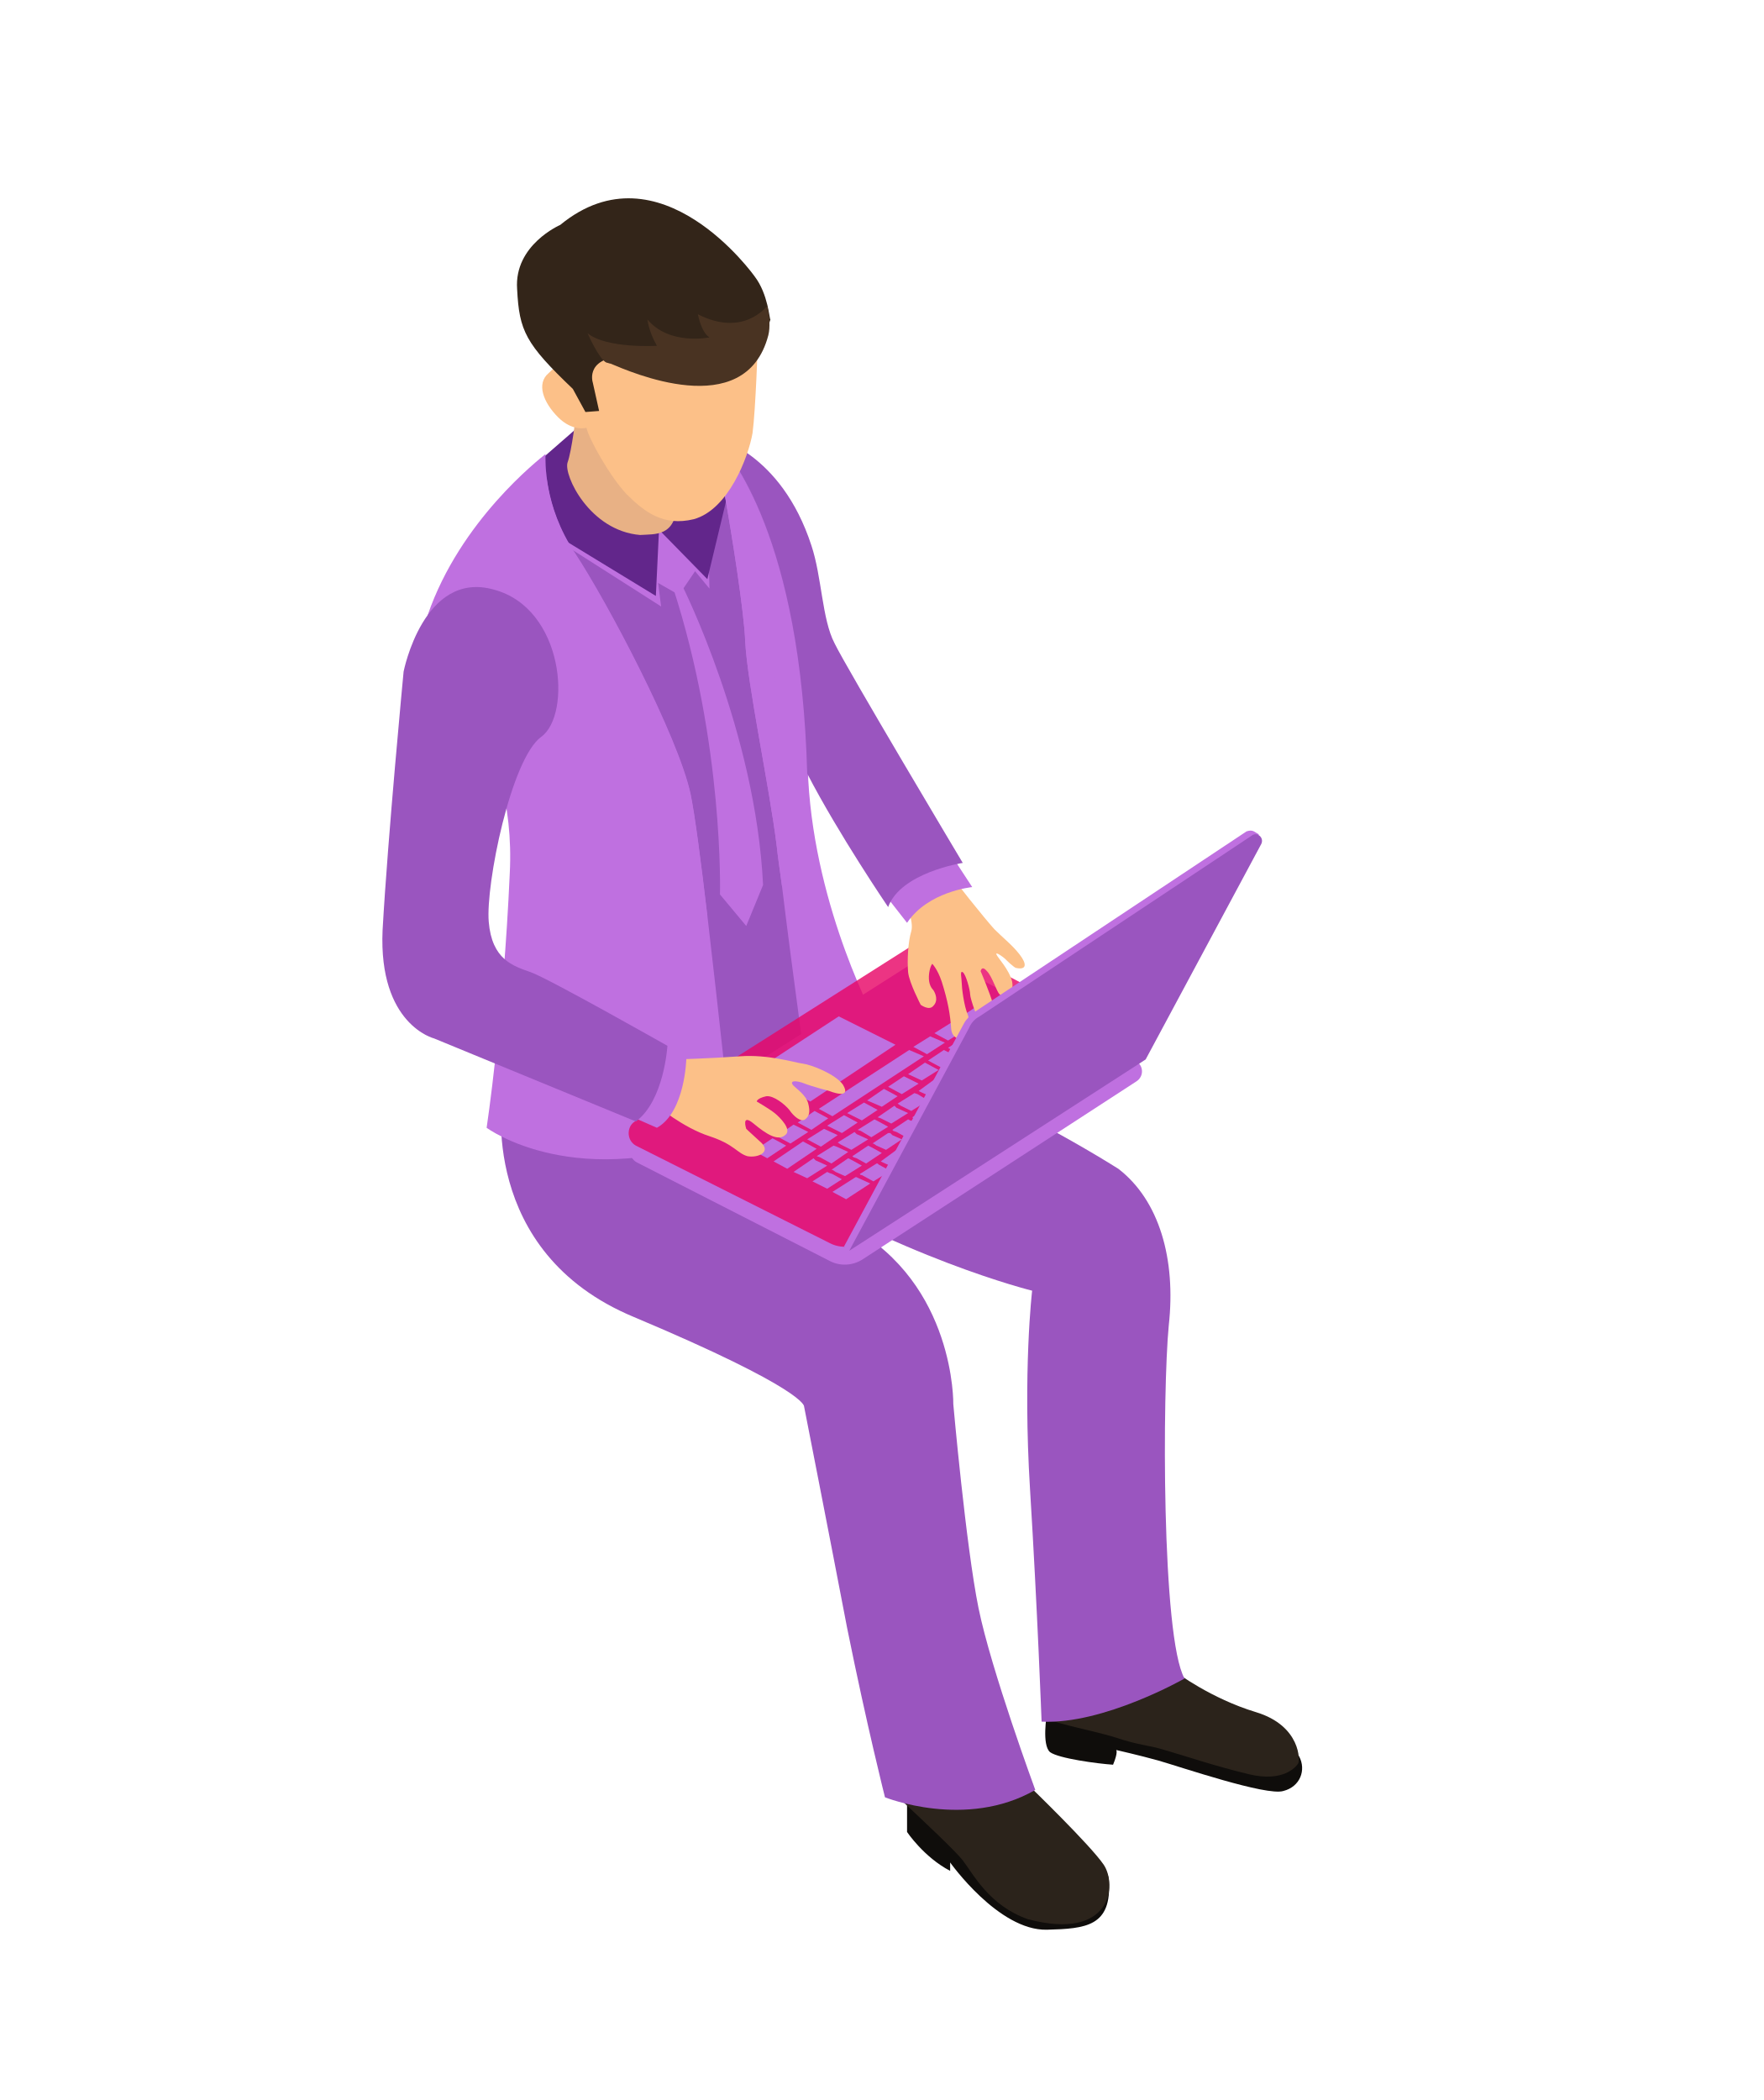
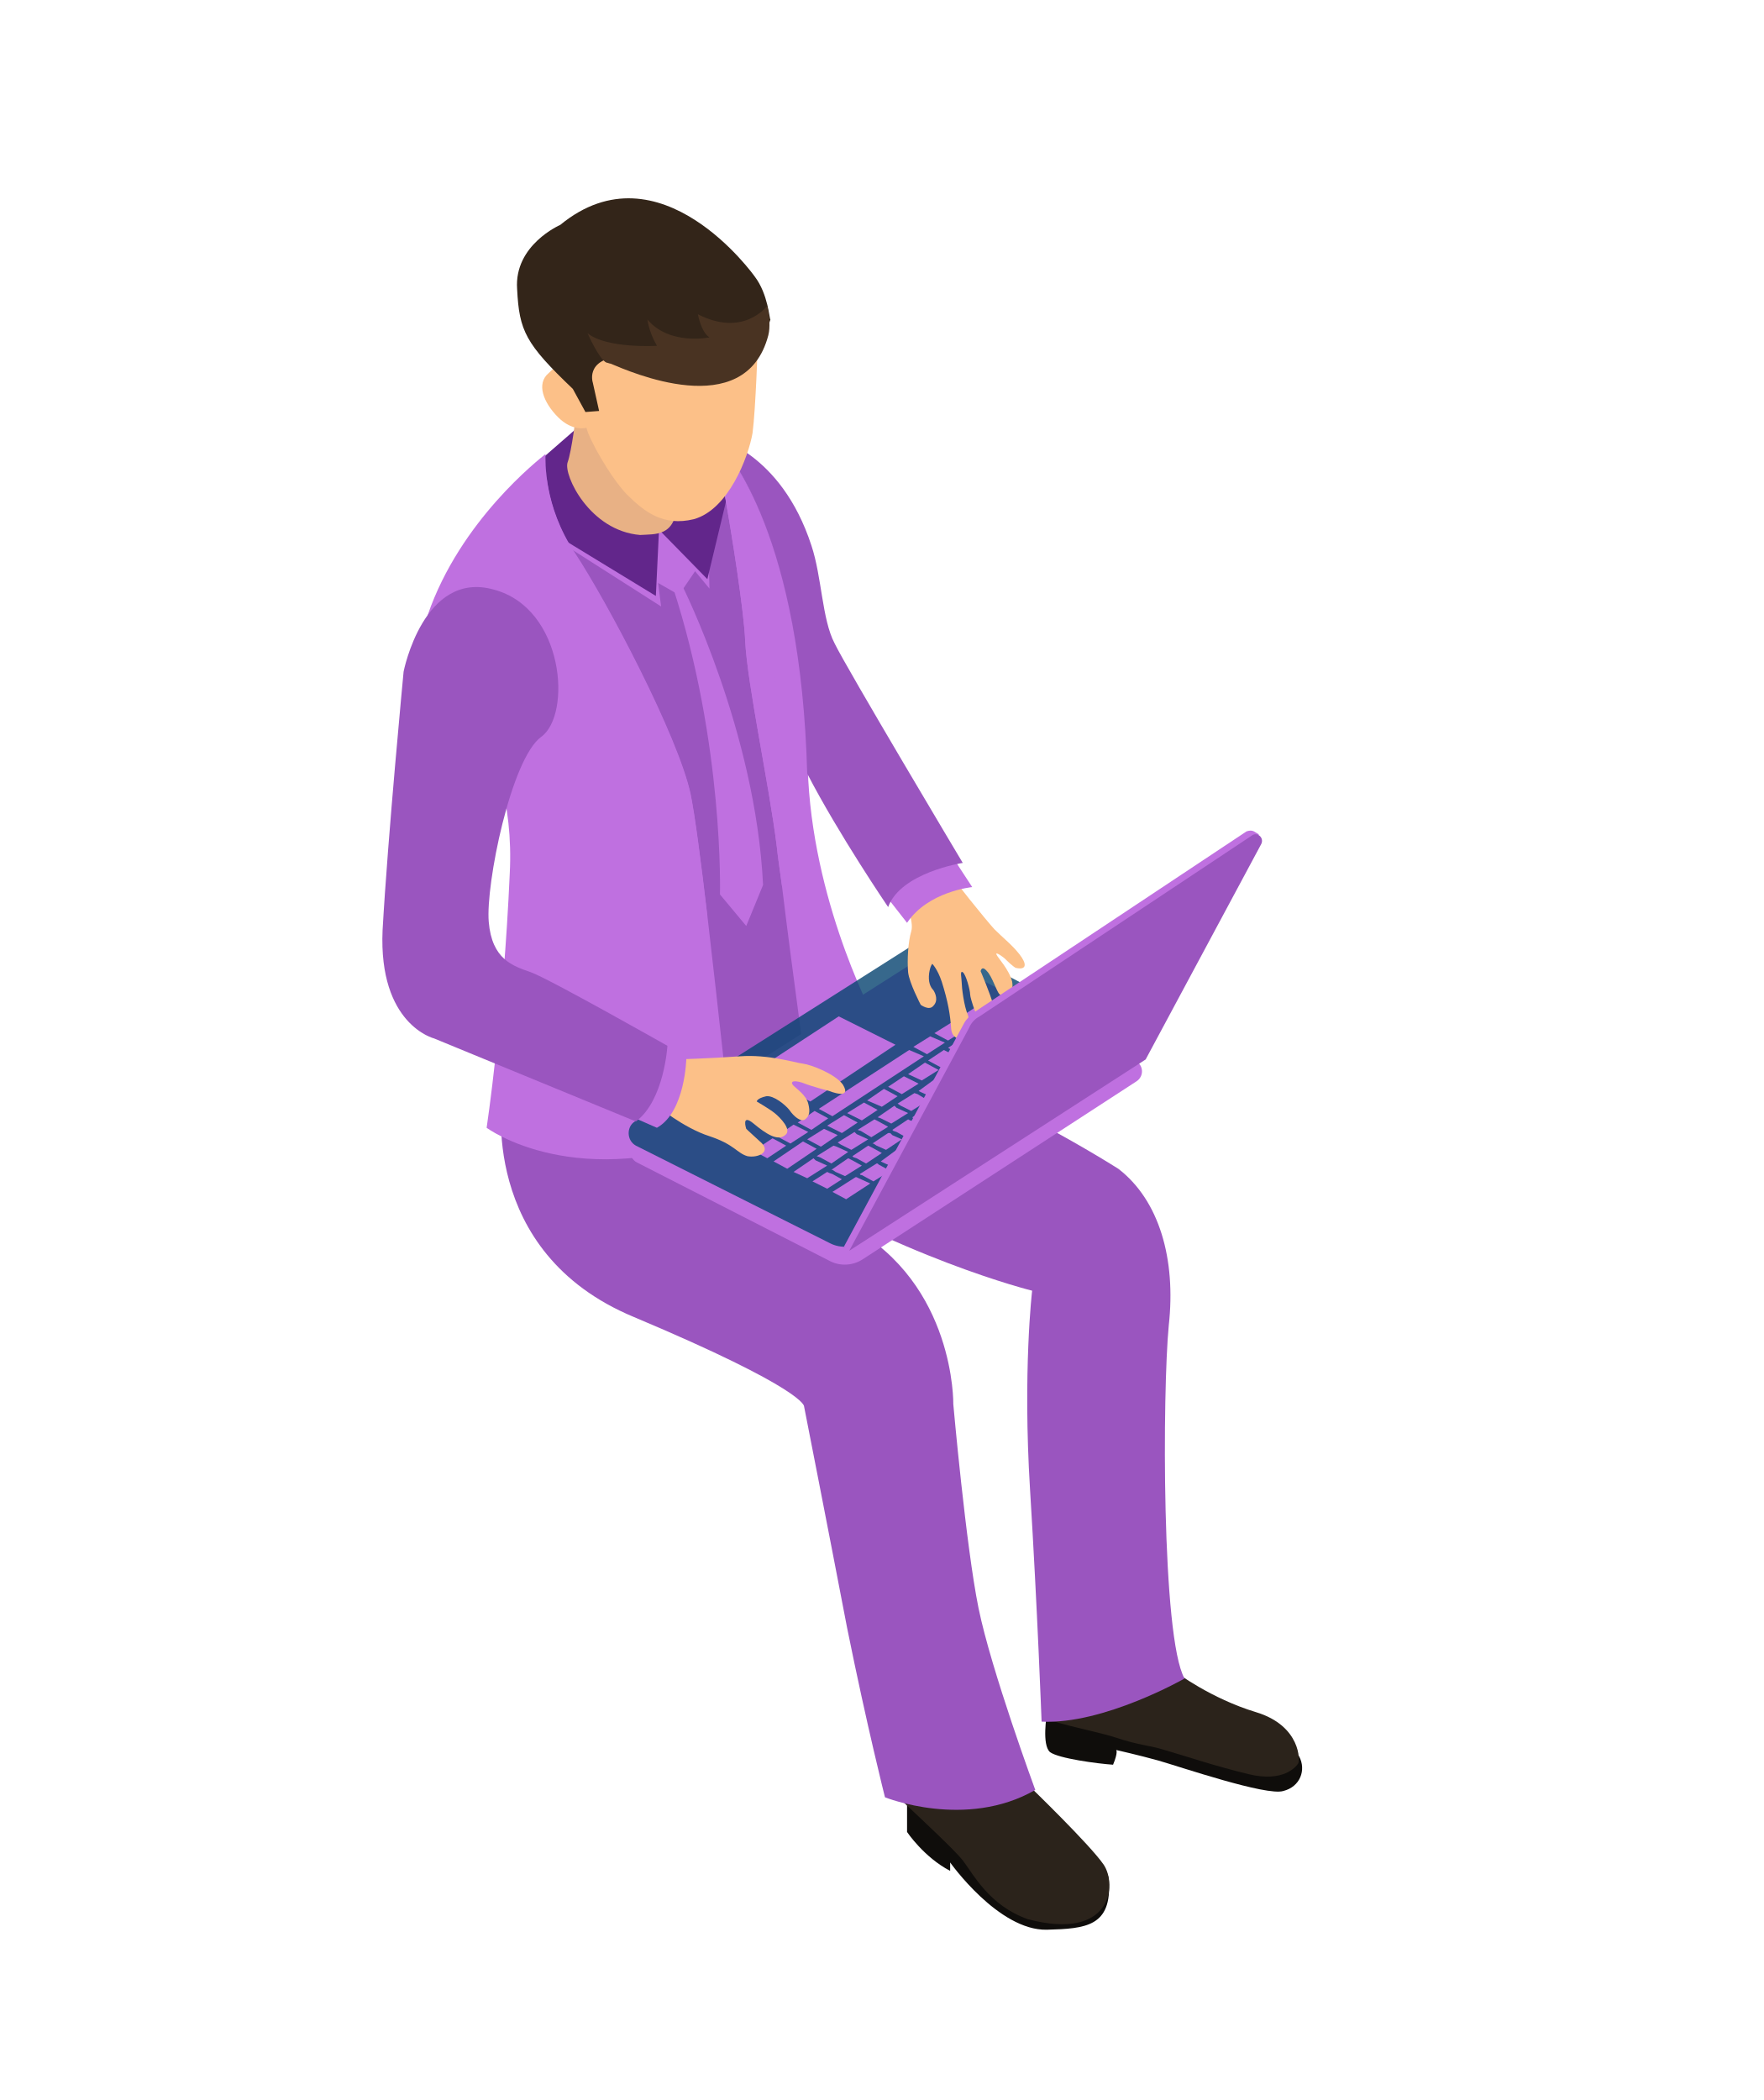
<svg xmlns="http://www.w3.org/2000/svg" version="1.1" id="Layer_1" x="0px" y="0px" viewBox="0 0 167.8 199.8" style="enable-background:new 0 0 167.8 199.8;" xml:space="preserve">
  <style type="text/css">
	.st0{fill:#0F0D0B;}
	.st1{fill:#2B231B;}
	.st2{fill:#9A55BF;}
	.st3{fill:#BF70E0;}
	.st4{fill:#62268B;}
- 	.st5{opacity:0.81;fill:#E80566;}
+ 	.st5{opacity:0.81;fill:#094571;}
	.st6{fill:#FCC088;}
	.st7{fill:#E8B185;}
	.st8{display:none;fill:#232323;}
	.st9{fill:#332519;}
	.st10{fill:#493322;}
</style>
  <g>
    <path class="st0" d="M86.3,171.1l0,3.2c0,0,1.6,2.4,4.1,3.7c0-0.8,0-0.8,0-0.8s4.6,6.5,9.2,6.4c3.7-0.1,6.2-0.3,5.9-4.7   C105.3,174.5,86.3,171.1,86.3,171.1z" />
    <path class="st1" d="M97.9,169.9c0,0,5.8,5.6,7.1,7.5c1.3,1.9,0.8,7.3-7.2,5.2c-3.7-1.3-5.2-4.3-6.2-5.6c-0.7-0.9-3.8-3.8-5.5-5.4   c-0.7-0.7-1.3-1.1-1.3-1.1S87.3,166.4,97.9,169.9z" />
  </g>
  <path class="st2" d="M47.8,104.2c0,0-2.4,14.9,12.5,21.1c16.4,6.9,16.2,8.5,16.2,8.5s2.3,11.7,4.1,21.1c1.9,9.4,3.6,16.1,3.6,16.1  s7.7,3.1,14.3-0.7c0,0-4.2-11.4-5.4-17.3c-1.2-5.9-2.4-19.4-2.4-19.4s0.2-11.4-9.8-16.9c-10.1-5.6-11.3-12.9-11.3-12.9L47.8,104.2z" />
  <g>
    <path class="st0" d="M99.6,163.1c0,0-0.5,2.9,0.3,3.6c0.8,0.6,4.5,1.1,6,1.2c0.5-1.2,0.3-1.4,0.3-1.4s2.2,0.5,4,1   c2.1,0.6,10.3,3.4,11.9,2.9c1.6-0.4,2.2-2,1.5-3.3C122.8,165.7,99.6,163.1,99.6,163.1z" />
    <path class="st1" d="M111.9,159.1c0,0,3.3,2.5,7.6,3.8c4.3,1.3,4.2,4.7,4,4.9c-0.2,0.3-1.4,1.8-4.7,1c-3.3-0.8-5.6-1.6-8-2.3   c-1.6-0.5-2.3-0.4-4.7-1.2c-2.2-0.7-6.9-1.5-6.8-2.1C99.5,162.7,109.5,158.7,111.9,159.1z" />
  </g>
  <path class="st2" d="M75.6,95.2c0,0,20.3,9.4,30.8,16c3.9,3,5.5,8.6,4.8,14.9c-0.6,6.2-0.7,29.7,1.5,33.6c0,0-7.7,4.4-13.6,4.1  c0,0-0.4-10.8-1.1-22.1c-0.7-11.3,0.2-18.9,0.2-18.9s-12.6-3.1-26.5-11.8l-5.3-7.1L75.6,95.2z" />
  <path class="st2" d="M49.9,48.4l20.7-1.1l6.4,49.2c0,0-3.8,6.4-11.5,7.4l-8.5-18L49.9,48.4z" />
  <polygon class="st3" points="66.3,54.1 64.6,56.6 61.8,55 62.7,50.2 " />
  <path class="st3" d="M64.9,55.7c0,0,7,13.9,7.7,28.5L71,88.1l-2.5-3c0,0,0.4-14.3-4.5-29.3L64.9,55.7z" />
  <polygon class="st3" points="62.1,51.4 62.9,57.7 52.4,51 53.6,48.5 " />
  <polygon class="st3" points="62.7,50.2 67.5,56 67.4,51.9 " />
  <polygon class="st4" points="62.7,50.4 62.4,56.7 52.4,50.6 51.6,43.6 55.5,40.2 " />
  <polygon class="st4" points="62.7,50.4 67.3,55.1 69.1,47.6 69.6,43.6 65.1,42.6 " />
  <g>
    <path class="st3" d="M67.7,41.3c0.3,0.7,0.7,2.6,1.1,4.9c0.9,5,2,12.1,2.1,14.8c0.2,4.1,2.3,13.8,3,19.5c0.1,1,0.3,2.3,0.5,3.8l0,0   C75.3,91.8,77,104,77,104c3.3-1,6.4-6.7,6.4-6.7s-5.8-10.6-6.5-23.1C76.3,48.4,67.7,41.3,67.7,41.3z" />
    <path class="st3" d="M68.7,44l0.1,2.2c0.9,5,2,12.1,2.1,14.8c0.2,4.1,2.3,13.8,3,19.5c0.1,1,0.3,2.3,0.5,3.8l0,0l0,0   c0,0,0.4-6.9-0.2-13.5c-0.6-6.5-0.7-12.6-0.7-12.6l-2.2-1.1l1.1-1.9L68.7,44z" />
  </g>
  <g>
    <path class="st3" d="M48.5,83.1c-0.6,13.6-2.2,24.2-2.2,24.2s8.6,6.4,23.3,0.5c0,0-1.2-11.3-2.3-20.7c-0.6-5.1-1.2-9.7-1.6-11.6   c-1.2-5.5-7.9-18.2-11-22.9c-3-4.5-2.8-8.8-2.8-9.3c0,0,0-0.1,0-0.1s0,0,0,0c0,0,0,0,0,0c-0.6,0.5-8.1,6.3-11.2,15.3   C40.9,62.9,49.2,69.5,48.5,83.1z" />
    <path class="st3" d="M56.5,62l2.3,0.4l-1.4,3.4l9.9,21.4c-0.6-5.1-1.2-9.7-1.6-11.6c-1.2-5.5-7.9-18.2-11-22.9   c-3-4.5-2.8-8.8-2.8-9.3l0,0l0,0c0,0,0,0,0,0C51.9,43.8,51.7,50.7,56.5,62z" />
  </g>
  <path class="st3" d="M108,100.9l-18.3-9.6c-0.8-0.4-1.7-0.4-2.5,0.1l-26.4,16.8l-0.1-0.6l-0.9,0l0.1,1.9c0,0,0,0,0,0l0,0l0,0  c0,0.4,0.3,0.9,0.7,1.1L79,120c1,0.5,2.2,0.4,3.1-0.2l26-16.9C108.9,102.4,108.8,101.3,108,100.9z" />
  <path class="st5" d="M60.4,106.7l26.8-17c0.7-0.5,1.7-0.5,2.5-0.1l18.3,9.6c0.8,0.4,0.8,1.5,0.1,2l-26,16.9  c-0.9,0.6-2.1,0.7-3.1,0.2L60.5,109C59.6,108.5,59.6,107.2,60.4,106.7z" />
  <g>
    <polygon class="st3" points="73.5,108.3 74.8,109 73,110.2 71.7,109.5  " />
    <polygon class="st3" points="75.5,107 76.9,107.7 75.2,108.8 73.9,108.1  " />
    <polygon class="st3" points="77.5,105.7 78.8,106.4 77.2,107.5 75.9,106.8  " />
    <polygon class="st3" points="86.5,99.9 87.9,100.5 79.2,106.2 79.2,106.2 77.9,105.5  " />
    <polygon class="st3" points="88.5,98.6 89.9,99.2 88.2,100.3 86.9,99.6  " />
    <polygon class="st3" points="90.5,97.3 91.8,98 90.2,99 90.2,99 88.9,98.3  " />
    <polygon class="st3" points="94.3,96.4 92.2,97.7 90.9,97.1 93,95.7  " />
    <polygon class="st3" points="76.4,108.6 77.7,109.3 74.9,111.2 73.6,110.5  " />
    <polygon class="st3" points="78.4,107.4 79.7,108 78.1,109.1 76.8,108.4  " />
    <polygon class="st3" points="80.3,106.1 81.6,106.8 80.1,107.8 78.7,107.1  " />
    <polygon class="st3" points="82.2,104.9 83.5,105.6 82,106.6 80.6,105.9  " />
    <polygon class="st3" points="84.1,103.6 85.4,104.3 83.9,105.3 82.5,104.7  " />
    <polygon class="st3" points="86,102.4 87.4,103.1 85.8,104.1 85.8,104.1 84.5,103.4  " />
    <polygon class="st3" points="88,101.1 89.3,101.8 87.7,102.8 86.4,102.2  " />
    <polygon class="st3" points="89.8,99.9 91.2,100.6 89.6,101.6 89.6,101.6 88.3,100.9  " />
    <polygon class="st3" points="91.7,98.7 93.1,99.4 91.5,100.4 90.2,99.7  " />
    <polygon class="st3" points="96.2,97.3 93.4,99.1 92.1,98.5 94.9,96.7  " />
    <polygon class="st3" points="77.6,110.4 78.7,110.9 76.8,112.1 75.5,111.5 77.4,110.2  " />
    <polygon class="st3" points="79.6,109.1 80.7,109.6 79.1,110.7 78,110.1 77.7,110 79.3,109  " />
    <polygon class="st3" points="81.5,107.9 82.6,108.4 81,109.4 80,108.9 79.7,108.7 81.3,107.7  " />
    <polygon class="st3" points="83.4,106.6 84.5,107.2 82.9,108.2 82.9,108.2 81.9,107.6 81.6,107.5 83.2,106.5  " />
    <polygon class="st3" points="85.3,105.4 86.4,105.9 84.8,106.9 83.8,106.4 83.5,106.3 85.1,105.2  " />
    <polygon class="st3" points="87.3,104.1 88.3,104.7 86.7,105.7 85.7,105.2 85.7,105.2 85.4,105 87,104  " />
    <polygon class="st3" points="89.2,102.9 90.2,103.4 88.7,104.4 87.6,103.9 87.4,103.8 88.9,102.7  " />
    <polygon class="st3" points="91.1,101.7 92.1,102.2 90.6,103.2 89.5,102.7 89.5,102.7 89.3,102.5 90.8,101.5  " />
    <polygon class="st3" points="93,100.4 94,101 92.5,102 91.4,101.4 91.1,101.3 92.7,100.3  " />
    <polygon class="st3" points="98.1,98.3 94.4,100.7 93.3,100.2 93,100.1 96.8,97.6  " />
    <polygon class="st3" points="79.2,111.7 80.1,112.2 78.7,113.1 77.3,112.4 78.7,111.5 78.9,111.6  " />
    <polygon class="st3" points="81.1,110.4 82,110.9 80.4,111.9 79.5,111.5 79.2,111.3 79.1,111.3 80.7,110.2 80.9,110.3  " />
    <polygon class="st3" points="83,109.2 83.9,109.7 82.4,110.7 81.5,110.2 81.2,110.1 81.1,110 82.6,109 82.8,109.1  " />
    <polygon class="st3" points="84.9,108 85.8,108.4 84.3,109.4 83.4,109 83.1,108.8 83.1,108.8 83,108.8 84.5,107.8 84.5,107.8    84.7,107.8  " />
    <polygon class="st3" points="86.9,106.7 87.8,107.2 86.2,108.2 85.3,107.7 85,107.6 84.9,107.5 86.4,106.5 86.6,106.6  " />
    <polygon class="st3" points="88.8,105.5 89.7,105.9 88.1,107 87.2,106.5 87.2,106.5 86.9,106.4 86.8,106.3 88.4,105.3 88.5,105.3     " />
    <polygon class="st3" points="90.7,104.2 91.6,104.7 90,105.7 89.1,105.2 88.9,105.1 88.7,105 90.3,104 90.3,104 90.4,104.1  " />
    <polygon class="st3" points="92.6,103 93.5,103.5 92,104.5 91.1,104 91.1,104 90.8,103.9 90.6,103.8 92.2,102.8 92.3,102.9  " />
    <polygon class="st3" points="94.5,101.8 95.4,102.2 93.8,103.3 92.9,102.8 92.6,102.6 92.5,102.6 94.1,101.6 94.2,101.6  " />
    <polygon class="st3" points="100,99.3 95.7,102 94.8,101.5 94.6,101.4 94.4,101.3 98.6,98.6  " />
    <polygon class="st3" points="81.7,112.1 82.8,112.6 80.5,114.1 79.2,113.4 81.4,112 81.5,112  " />
    <polygon class="st3" points="83.6,110.8 84.7,111.4 83.1,112.4 82,111.8 81.9,111.8 81.8,111.7 83.4,110.7 83.5,110.7  " />
    <polygon class="st3" points="85.6,109.6 86.7,110.1 85.1,111.1 84,110.6 83.8,110.5 83.8,110.5 85.3,109.4 85.4,109.5  " />
    <polygon class="st3" points="87.5,108.3 88.6,108.9 87,109.9 85.9,109.3 85.9,109.3 85.8,109.3 85.7,109.2 87.2,108.2 87.3,108.2    87.3,108.2 87.4,108.3  " />
    <polygon class="st3" points="89.4,107.1 90.5,107.6 88.9,108.7 87.8,108.1 87.7,108 87.6,108 89.1,107 89.2,107  " />
    <polygon class="st3" points="91.3,105.8 92.4,106.4 90.8,107.4 89.7,106.9 89.6,106.8 89.5,106.7 91.1,105.7 91.2,105.8  " />
    <polygon class="st3" points="93.2,104.6 94.3,105.1 92.7,106.2 91.6,105.6 91.5,105.5 91.4,105.5 93,104.5 93.1,104.5  " />
    <polygon class="st3" points="95.1,103.4 96.2,103.9 94.7,104.9 93.6,104.4 93.4,104.3 93.3,104.2 94.9,103.3 94.9,103.3  " />
    <polygon class="st3" points="97,102.1 98.1,102.7 96.5,103.7 95.4,103.1 95.3,103.1 95.2,103 96.8,102 96.8,102 96.9,102.1  " />
    <polygon class="st3" points="101.8,100.3 98.4,102.5 97.3,101.9 97.2,101.8 97.1,101.8 100.5,99.6  " />
  </g>
  <path class="st6" d="M86,85.5c0,0,1,2.1,0.7,3.1c-0.3,1-0.4,2.7-0.3,3.9c0.1,1,1.2,3.1,1.2,3.1s0.8,0.6,1.2,0.1  c0.5-0.5,0.2-1.2,0-1.5c-0.3-0.3-0.5-0.8-0.4-1.6c0.1-0.7,0.3-0.9,0.3-0.9s0.5,0.5,0.9,1.7c0.6,1.9,0.8,3.1,0.9,4.5  c0.1,1.1,1.2,1.1,1.5,0.7c0.2-0.3,0.4-1,0.1-2c-0.4-0.9-0.6-2.7-0.6-3.1c0-0.4-0.2-1.2,0.1-1c0.3,0.2,0.7,1.7,0.7,2.1  c0,0.4,0.8,2.8,1.2,2.9c0.6,0.2,1.3-0.8,1-1.9c-0.3-1.1-1.2-3.2-1.2-3.2s0.1-0.6,0.6,0c0.5,0.5,0.9,1.9,1.2,2.2  c0.6,0.6,1.4,0,1.2-1.2c-0.3-1.2-1.4-2.3-1.5-2.6c-0.1-0.3,0.7,0.3,0.8,0.4c0.1,0.1,0.9,0.9,1.1,0.9c1,0.2,1-0.4,0.3-1.3  c-0.7-0.9-1.5-1.5-2.4-2.4c-0.9-1-3.9-4.7-4.1-5.2C90.5,83.3,87.9,83.2,86,85.5z" />
  <path class="st3" d="M119.8,79.4l-0.5-0.3c0,0,0,0,0,0l0,0l0,0c-0.2-0.1-0.4-0.1-0.7,0L92.7,96.3c-0.4,0.3-0.8,0.7-1,1.1l-11.4,21.2  l0.6,0.4l1.5-1.5l-0.4-0.1l26.5-17.1l10.9-20.4c0.1-0.1,0.1-0.3,0.1-0.4L119.8,79.4z" />
  <path class="st2" d="M80.8,119l11.4-21.2c0.2-0.5,0.6-0.9,1-1.1l25.9-17.2c0.5-0.4,1.2,0.2,0.9,0.8l-11,20.5L80.8,119z" />
  <polygon class="st3" points="71.7,102 77.1,104.8 85.2,99.4 79.8,96.7 " />
  <path class="st3" d="M90.8,81.8l1.7,2.6c0,0-4.2,0.4-6.2,3.4l-1.8-2.3C84.5,85.4,86.6,82.9,90.8,81.8z" />
  <path class="st2" d="M68,41.6c1.5,1.6,8.2,9.6,8.8,32c3,5.8,7.7,12.7,7.7,12.7c1.2-3.3,7.1-4.2,7.1-4.2S80.5,63.5,79.4,61.2  c-1.2-2.3-1.2-6.3-2.2-9.3C74.3,43,68,41.6,68,41.6L68,41.6z" />
  <g>
    <path class="st7" d="M54.8,39.5c0,0-0.4,3.4-0.8,4.5c-0.4,1.2,2.1,6.5,6.9,6.9c1.4-0.1,3.4,0.2,3.5-3L54.8,39.5z" />
    <path class="st6" d="M72.1,32.7c0,0-0.2,6.2-0.5,8.5c-0.4,2.3-2.3,7.3-5.6,8.2c-2.9,0.7-4.7-0.7-6.4-2.4c-1.6-1.7-3.6-5.3-3.8-6.3   c0,0-1.3,0.4-2.7-1c-1.4-1.4-2.1-3.2-0.9-4.2C53.5,34.4,62,23.8,72.1,32.7z" />
    <path class="st8" d="M54.5,37c1.2,2.2,1.2,2.2,1.2,2.2l1.3-0.1l-0.7-3.3c0,0,0.1-1.6,1.4-1.3c0,0,0,0,0,0c0.1,0,0.3,0.1,0.4,0.1   c1.7,0.7,12.8,5.7,15-2.7c0.2-0.8,0.1-1.8-0.1-2.8c0,0,0,0,0,0c-0.6-2.1-2.2-4.6-5.5-6.6c-4.8-3-11.8-4-15.2-1.5   C48.8,23.7,47.1,31.7,54.5,37z" />
    <path class="st9" d="M71.8,26.3c0,0-9-12.7-18.5-4.9c0,0-4.4,1.9-4.1,6.1c0.2,4,0.8,5.2,5.3,9.5l1.2,2.2l1.3-0.1l-0.6-2.7   c0,0-0.9-2.7,3.8-2.5c4.7,0.2,12.2-0.8,12.2-0.8l0.9-2.7C73.2,30.4,73.1,28,71.8,26.3z" />
    <path class="st10" d="M55.9,31.7c0,0,1.1,2.5,1.8,2.8c0,0,0,0,0,0c0.1,0,0.3,0.1,0.4,0.1c1.7,0.7,12.8,5.7,15-2.7   c0.2-0.8,0.1-1.8-0.1-2.8c-0.1,0.1-2.3,3-6.6,0.8c0,0,0.3,1.7,1.1,2.2c0,0-3.8,0.8-5.9-1.7c0,0,0.1,1.1,0.9,2.5   C62.6,32.9,57.7,33.2,55.9,31.7z" />
  </g>
  <path class="st6" d="M62.5,105.2c0,0,2.5,2.1,5,2.9c2.4,0.8,2.6,1.6,3.6,1.9c1,0.2,2.4-0.4,1.2-1.4c-1.1-1-1.3-1.2-1.3-1.2  s-0.5-1.5,0.7-0.5c1.2,1,2.3,1.7,3,1.1c0.7-0.5-0.5-1.7-1-2.1c-0.5-0.4-1.7-1.1-1.7-1.1s0-0.3,0.9-0.5c0.7-0.1,1.8,0.8,2.2,1.3  c0.4,0.6,1.1,1.2,1.5,0.9c0.4-0.3,0.5-0.7,0.3-1.5c-0.2-0.8-1.1-1.4-1.4-1.7c-0.3-0.3-0.2-0.6,0.8-0.3c1,0.4,2.6,0.8,2.6,0.8  s2.2,0.9,1.3-0.6c-0.7-1-3-1.9-3.8-2c-0.8-0.1-3.3-0.9-6-0.7c-2.8,0.2-6.1,0.3-6.1,0.3L62.5,105.2z" />
  <path class="st3" d="M63.1,99.6l2.2,1.1c0,0-0.1,5.1-2.8,6.6l-2.5-1.1L63.1,99.6z" />
  <path class="st2" d="M38.4,63.9c0,0,1.9-9.7,8.6-7.8c6.7,1.8,7.4,11.9,4.5,14c-2.9,2.1-5.3,14.1-5,17.6c0.3,3.6,2.3,4.2,4,4.8  c1.7,0.6,13,7,13,7s-0.3,5.2-3,7.2l-19.2-7.9c0,0-5.3-1.3-4.9-10.3C36.9,79.6,38.4,63.9,38.4,63.9z" />
</svg>
